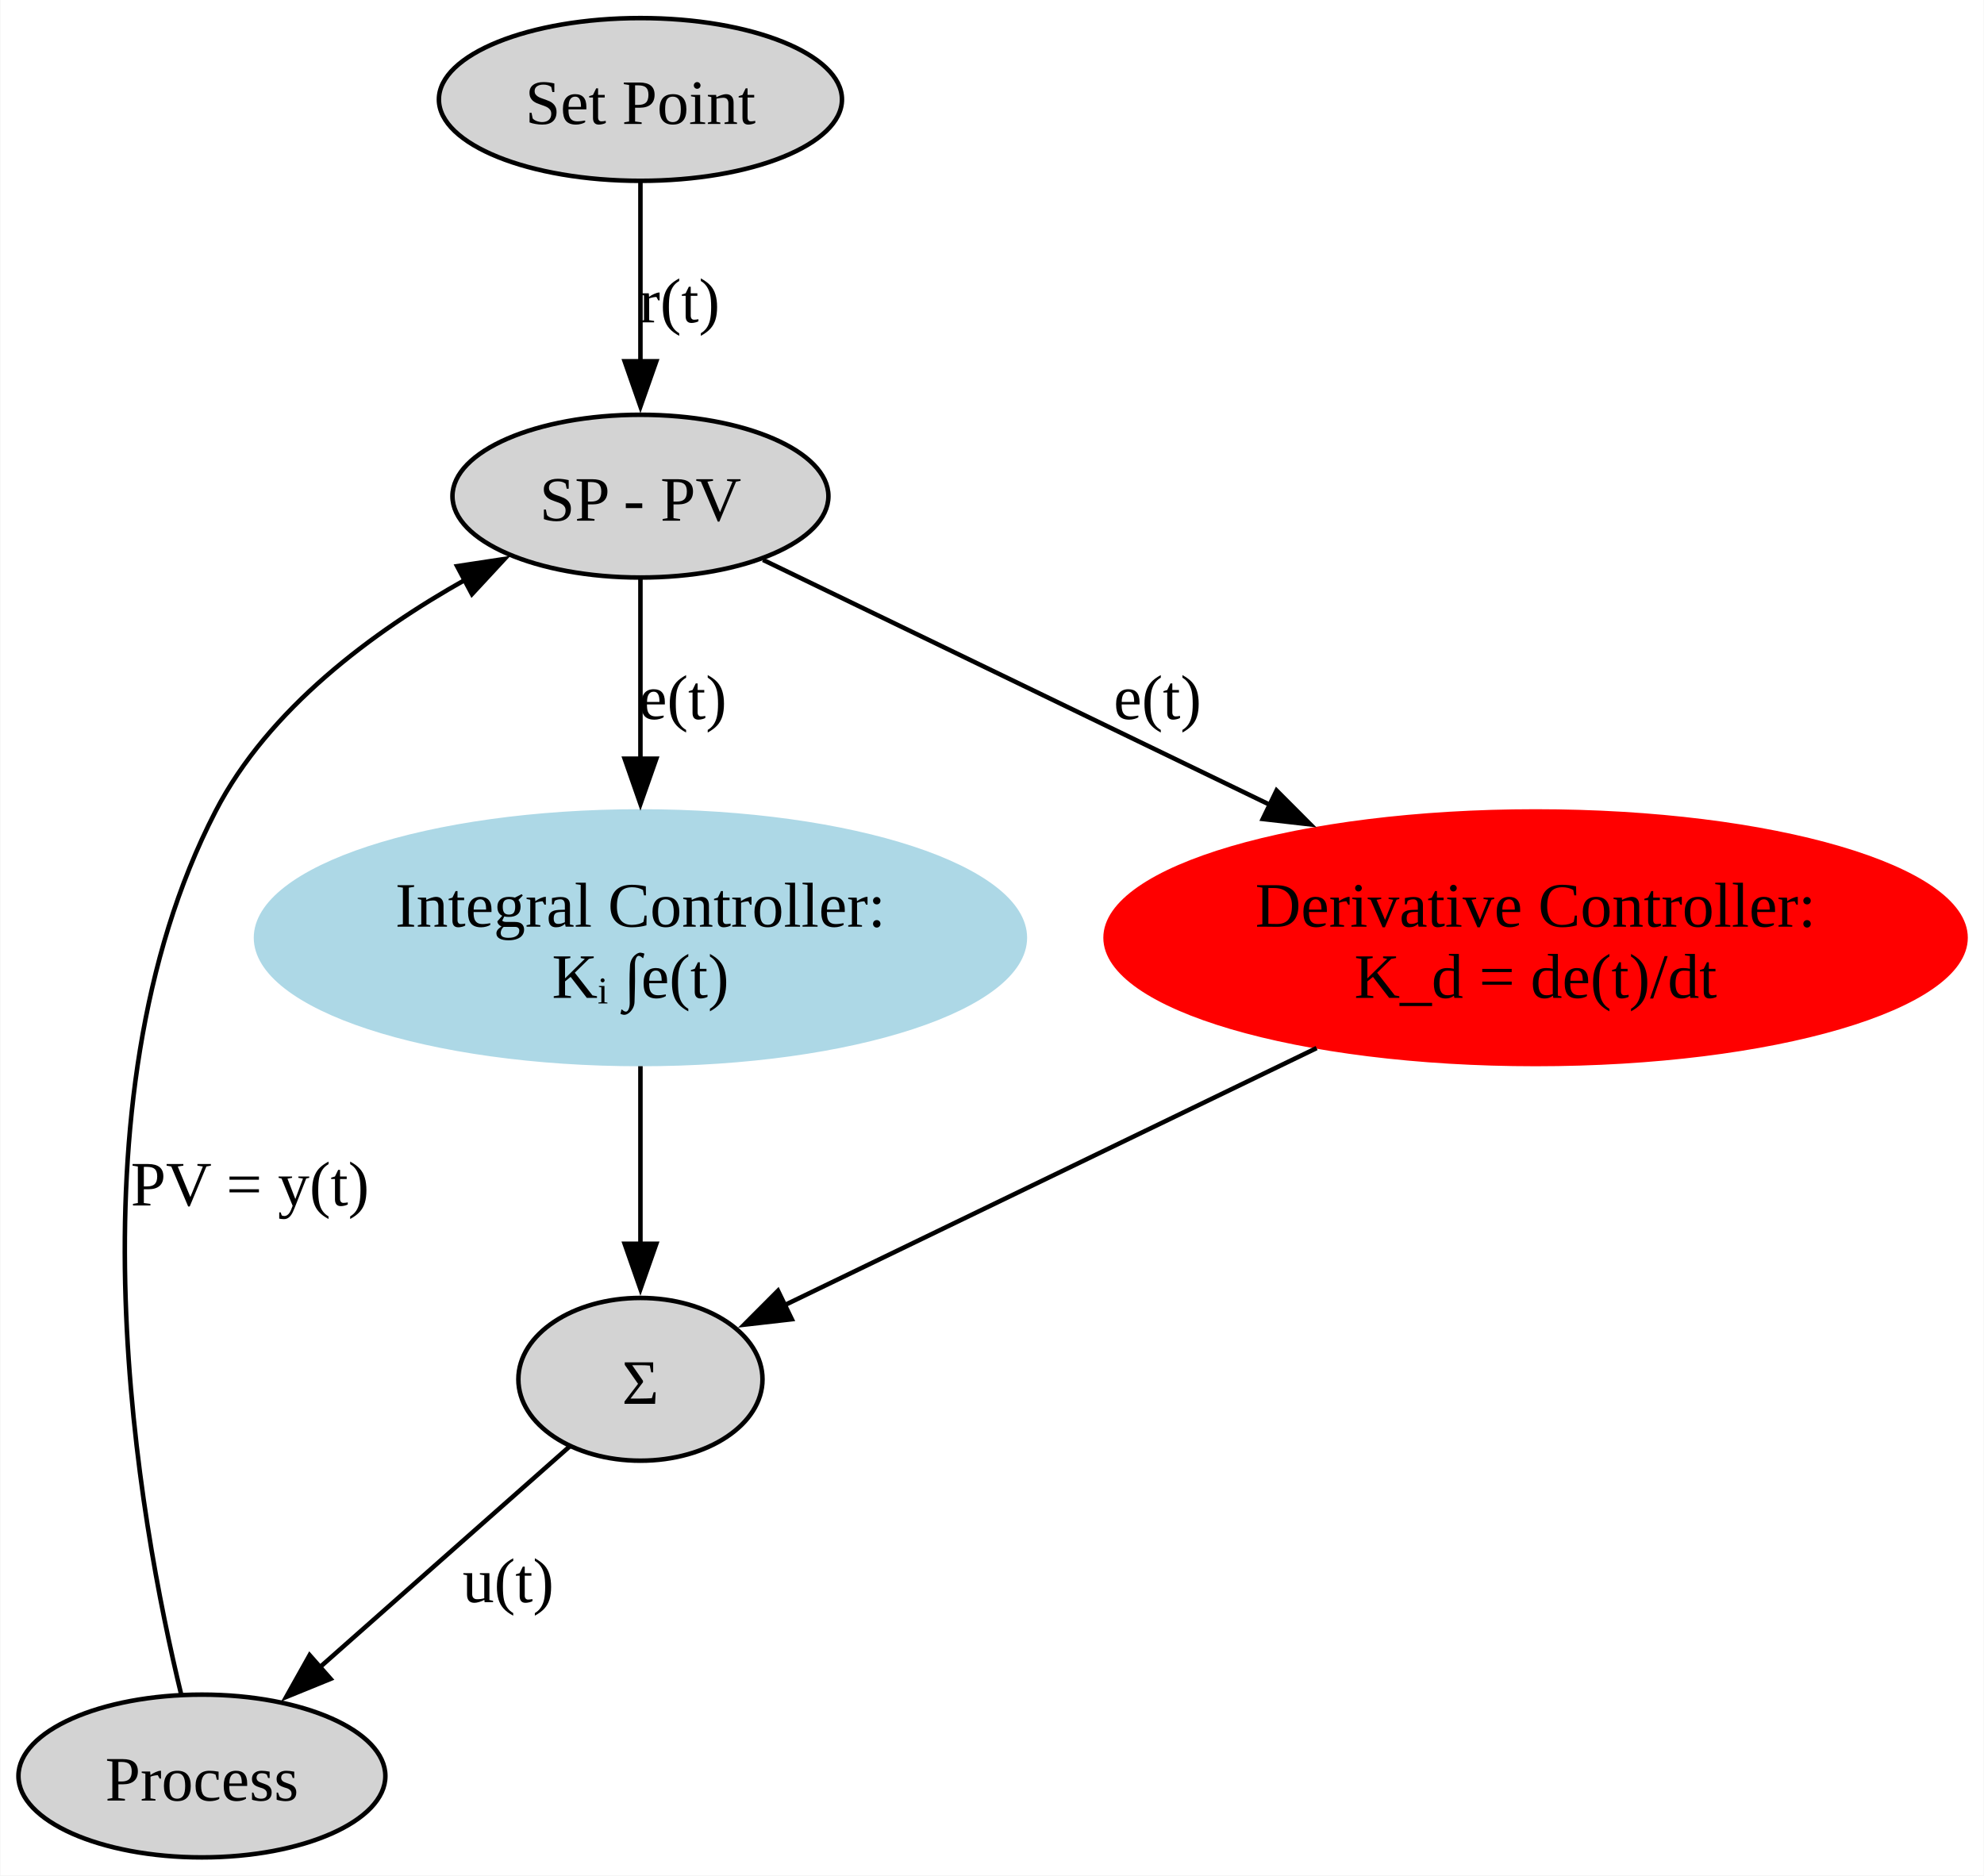
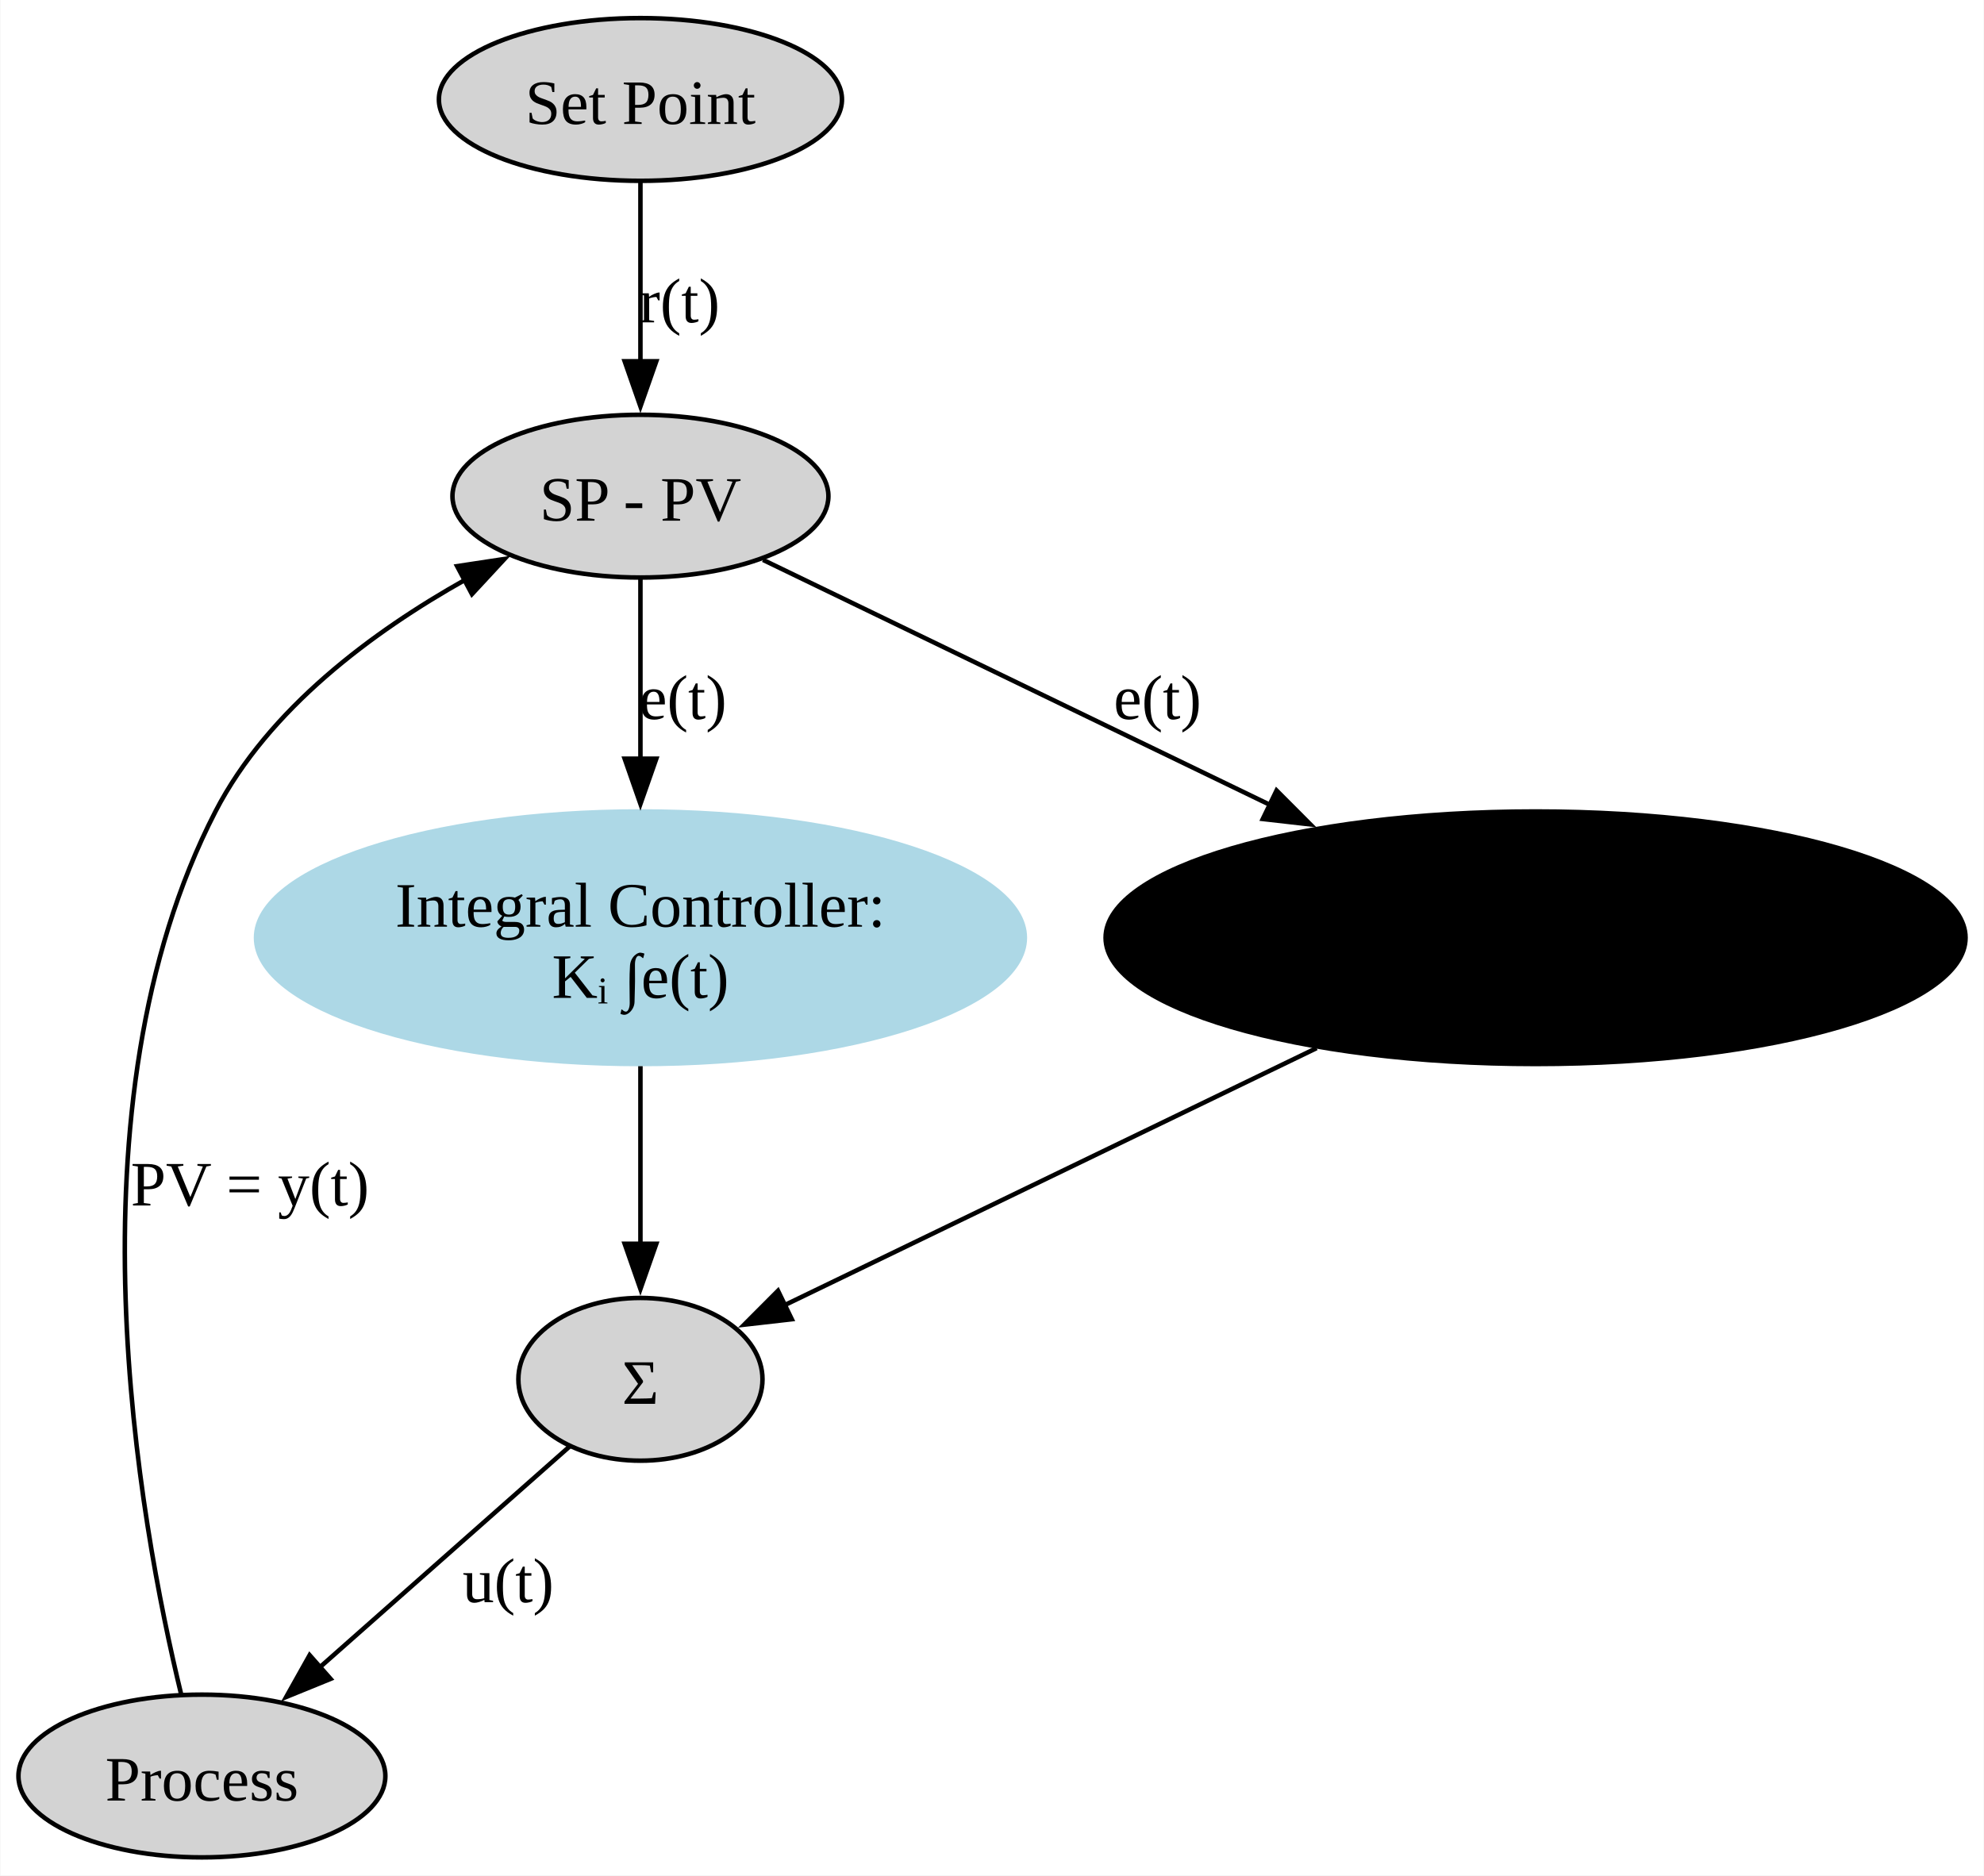
<svg xmlns="http://www.w3.org/2000/svg" width="439pt" height="415pt" viewBox="0.00 0.00 438.69 414.86">
  <g id="graph0" class="graph" transform="scale(1 1) rotate(0) translate(4 410.86)">
    <polygon fill="white" stroke="none" points="-4,4 -4,-410.86 434.69,-410.86 434.69,4 -4,4" />
    <g id="node1" class="node">
      <ellipse fill="lightgrey" stroke="black" cx="137.58" cy="-388.86" rx="44.58" ry="18" />
      <text text-anchor="middle" x="137.58" y="-383.44" font-family="Times New Roman,serif" font-size="14.00">Set Point</text>
    </g>
    <g id="node3" class="node">
      <ellipse fill="lightgrey" stroke="black" cx="137.58" cy="-301.11" rx="41.58" ry="18" />
      <text text-anchor="middle" x="137.58" y="-295.69" font-family="Times New Roman,serif" font-size="14.00">SP - PV</text>
    </g>
    <g id="edge1" class="edge">
      <path fill="none" stroke="black" d="M137.58,-370.51C137.58,-359.12 137.58,-343.95 137.58,-330.79" />
      <polygon fill="black" stroke="black" points="141.09,-330.95 137.58,-320.95 134.09,-330.95 141.09,-330.95" />
      <text text-anchor="middle" x="146.21" y="-339.56" font-family="Times New Roman,serif" font-size="14.00">r(t)</text>
    </g>
    <g id="node2" class="node">
      <ellipse fill="lightgrey" stroke="black" cx="40.58" cy="-18" rx="40.58" ry="18" />
      <text text-anchor="middle" x="40.58" y="-12.57" font-family="Times New Roman,serif" font-size="14.00">Process</text>
    </g>
    <g id="edge2" class="edge">
      <path fill="none" stroke="black" d="M35.96,-36.2C26.78,-74.01 9.92,-166.17 43.58,-231.36 55.33,-254.11 78.45,-271.17 98.82,-282.61" />
      <polygon fill="black" stroke="black" points="97.03,-285.62 107.51,-287.21 100.31,-279.44 97.03,-285.62" />
      <text text-anchor="middle" x="51.21" y="-144.2" font-family="Times New Roman,serif" font-size="14.00">PV = y(t)</text>
    </g>
    <g id="node4" class="node">
      <ellipse fill="lightblue" stroke="lightblue" cx="137.58" cy="-203.43" rx="85.03" ry="27.93" />
      <text text-anchor="middle" x="137.58" y="-205.88" font-family="Times New Roman,serif" font-size="14.00">Integral Controller:</text>
      <text text-anchor="middle" x="137.58" y="-190.13" font-family="Times New Roman,serif" font-size="14.00">Kᵢ ∫e(t)</text>
    </g>
    <g id="edge3" class="edge">
      <path fill="none" stroke="black" d="M137.58,-283.01C137.58,-271.84 137.58,-256.79 137.58,-242.85" />
      <polygon fill="black" stroke="black" points="141.09,-243.03 137.58,-233.03 134.09,-243.03 141.09,-243.03" />
      <text text-anchor="middle" x="146.96" y="-251.81" font-family="Times New Roman,serif" font-size="14.00">e(t)</text>
    </g>
    <g id="node5" class="node">
-       <ellipse fill="red" stroke="red" cx="335.58" cy="-203.43" rx="95.11" ry="27.93" />
+       <ellipse fill="#000000" stroke="#000000" cx="335.58" cy="-203.43" rx="95.11" ry="27.93" />
      <text text-anchor="middle" x="335.58" y="-205.88" font-family="Times New Roman,serif" font-size="14.00">Derivative Controller:</text>
      <text text-anchor="middle" x="335.58" y="-190.13" font-family="Times New Roman,serif" font-size="14.00">K_d = de(t)/dt</text>
    </g>
    <g id="edge4" class="edge">
      <path fill="none" stroke="black" d="M164.7,-287.01C193.45,-273.11 239.76,-250.74 276.92,-232.78" />
      <polygon fill="black" stroke="black" points="278.29,-236 285.77,-228.5 275.24,-229.7 278.29,-236" />
      <text text-anchor="middle" x="251.96" y="-251.81" font-family="Times New Roman,serif" font-size="14.00">e(t)</text>
    </g>
    <g id="node6" class="node">
      <ellipse fill="lightgrey" stroke="black" cx="137.58" cy="-105.75" rx="27" ry="18" />
      <text text-anchor="middle" x="137.58" y="-100.33" font-family="Times New Roman,serif" font-size="14.00">Σ</text>
    </g>
    <g id="edge5" class="edge">
      <path fill="none" stroke="black" d="M137.58,-175.01C137.58,-162.63 137.58,-147.99 137.58,-135.45" />
      <polygon fill="black" stroke="black" points="141.09,-135.73 137.58,-125.73 134.09,-135.73 141.09,-135.73" />
    </g>
    <g id="edge6" class="edge">
      <path fill="none" stroke="black" d="M287.15,-179.02C250.43,-161.28 201.02,-137.4 169.23,-122.04" />
      <polygon fill="black" stroke="black" points="171.06,-119.04 160.53,-117.84 168.01,-125.34 171.06,-119.04" />
    </g>
    <g id="edge7" class="edge">
      <path fill="none" stroke="black" d="M122,-90.97C107,-77.71 84.04,-57.41 66.32,-41.75" />
      <polygon fill="black" stroke="black" points="69.04,-39.49 59.23,-35.49 64.41,-44.73 69.04,-39.49" />
      <text text-anchor="middle" x="108.33" y="-56.45" font-family="Times New Roman,serif" font-size="14.00">u(t)</text>
    </g>
  </g>
</svg>
